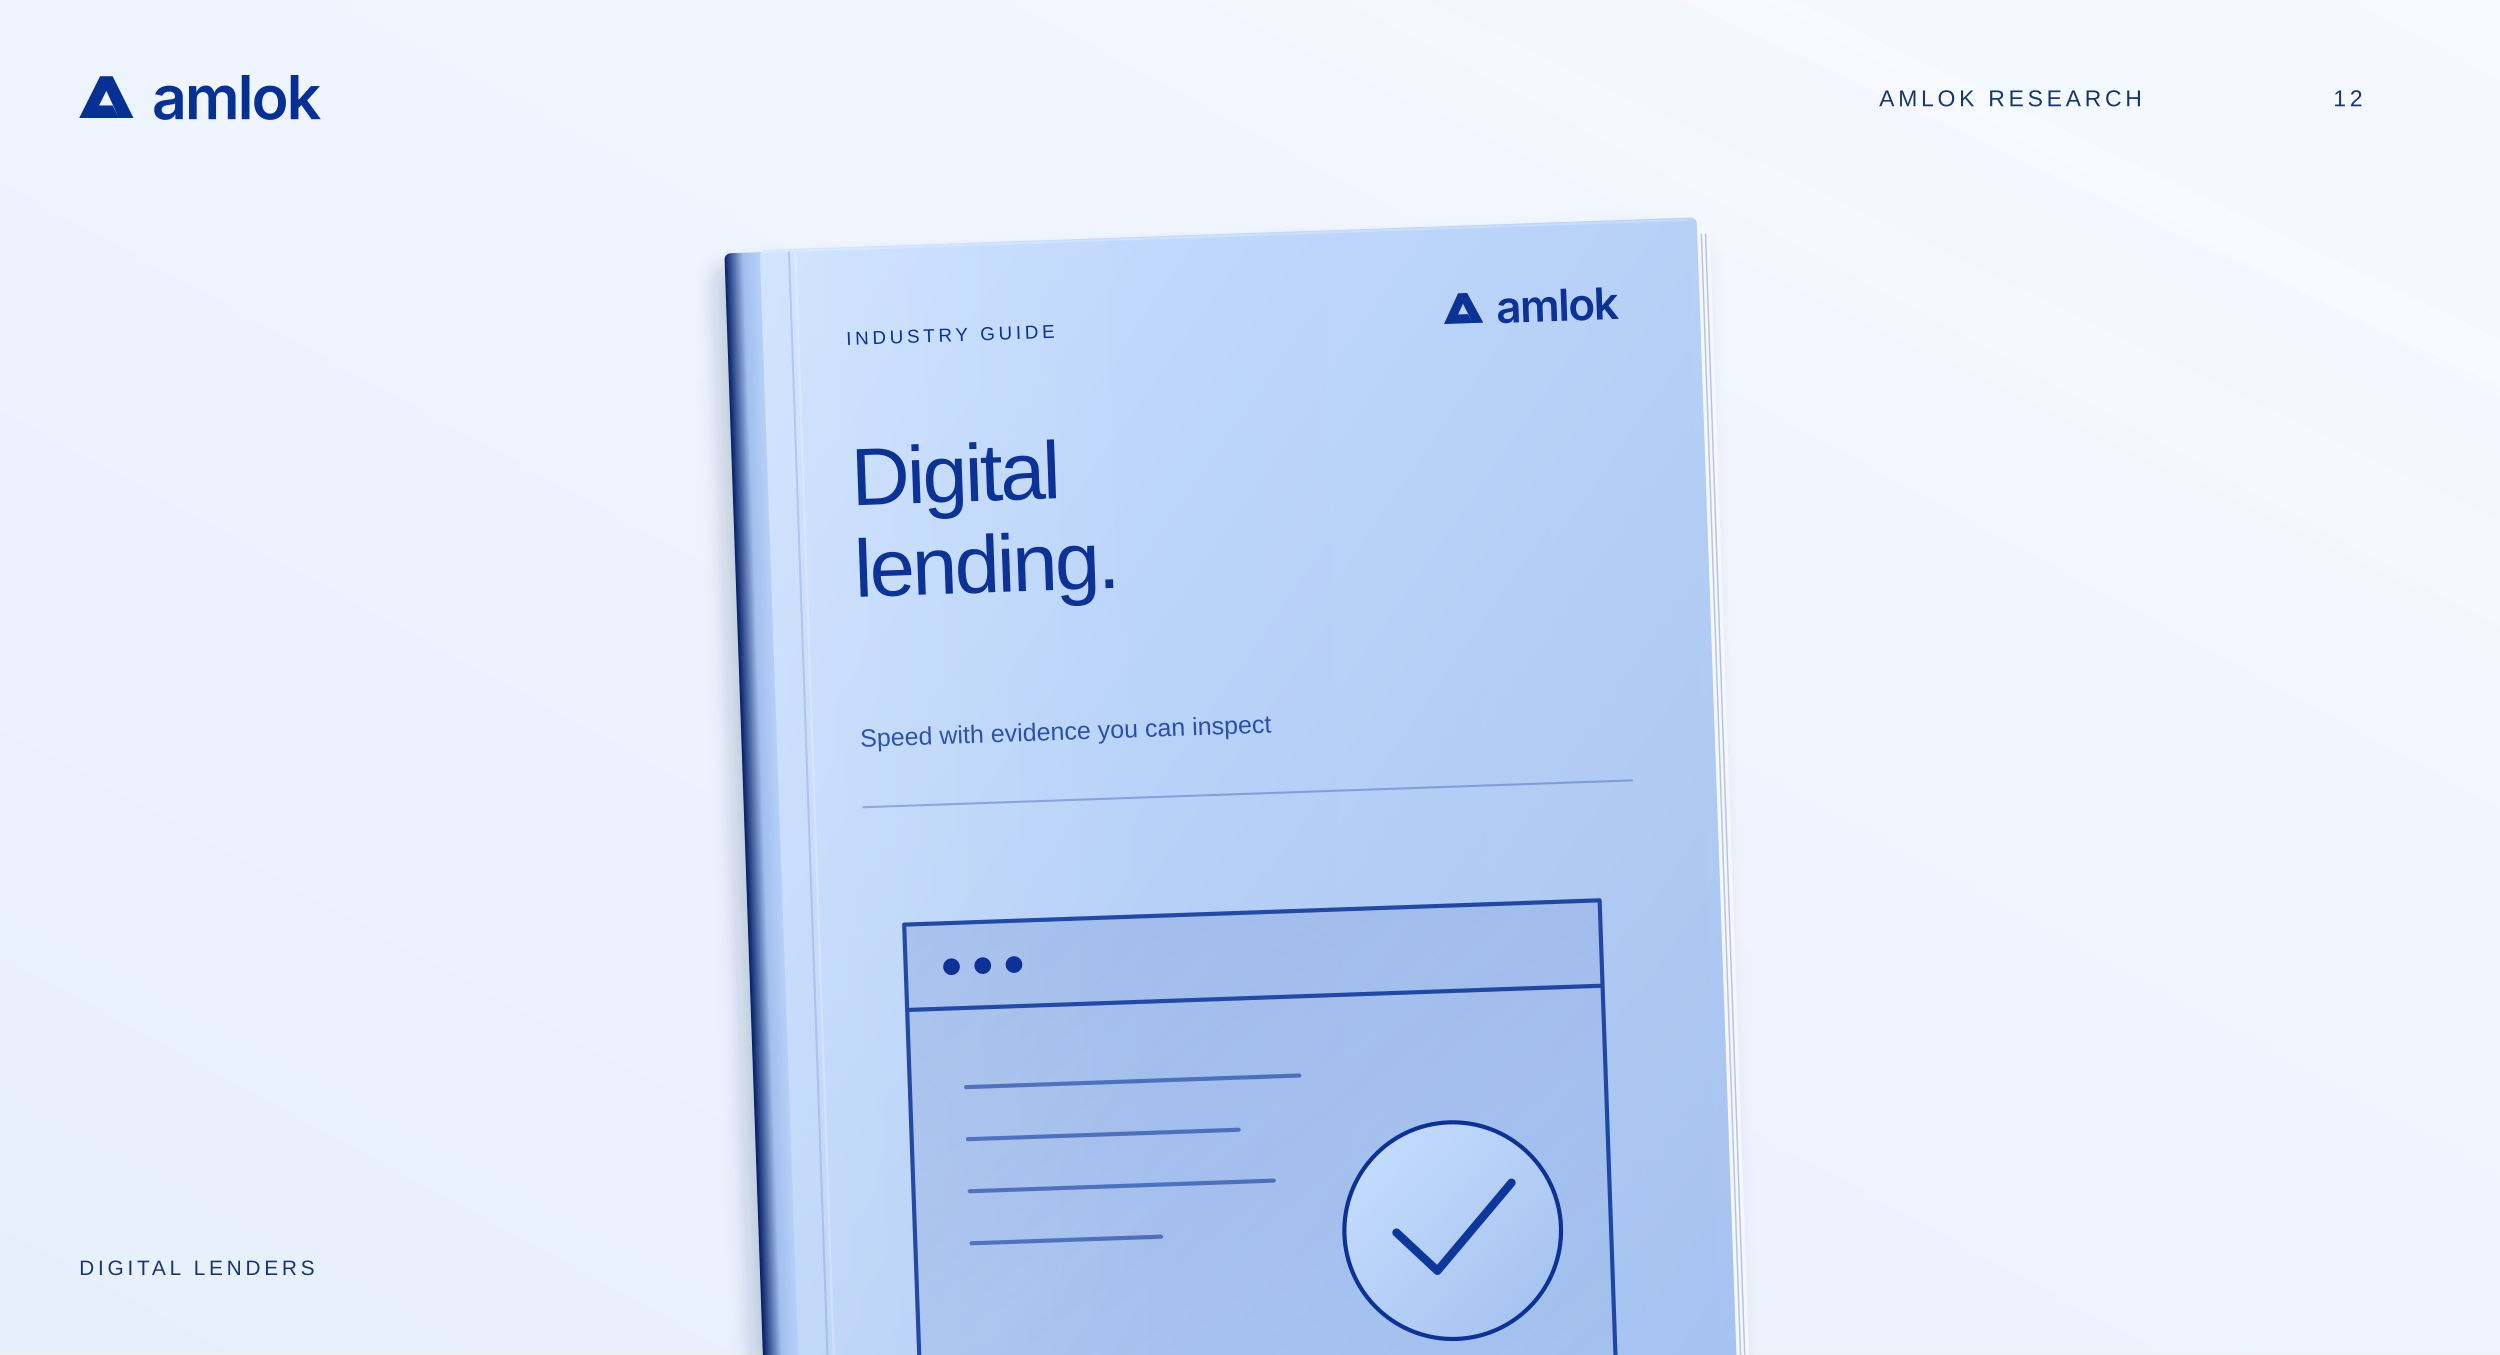
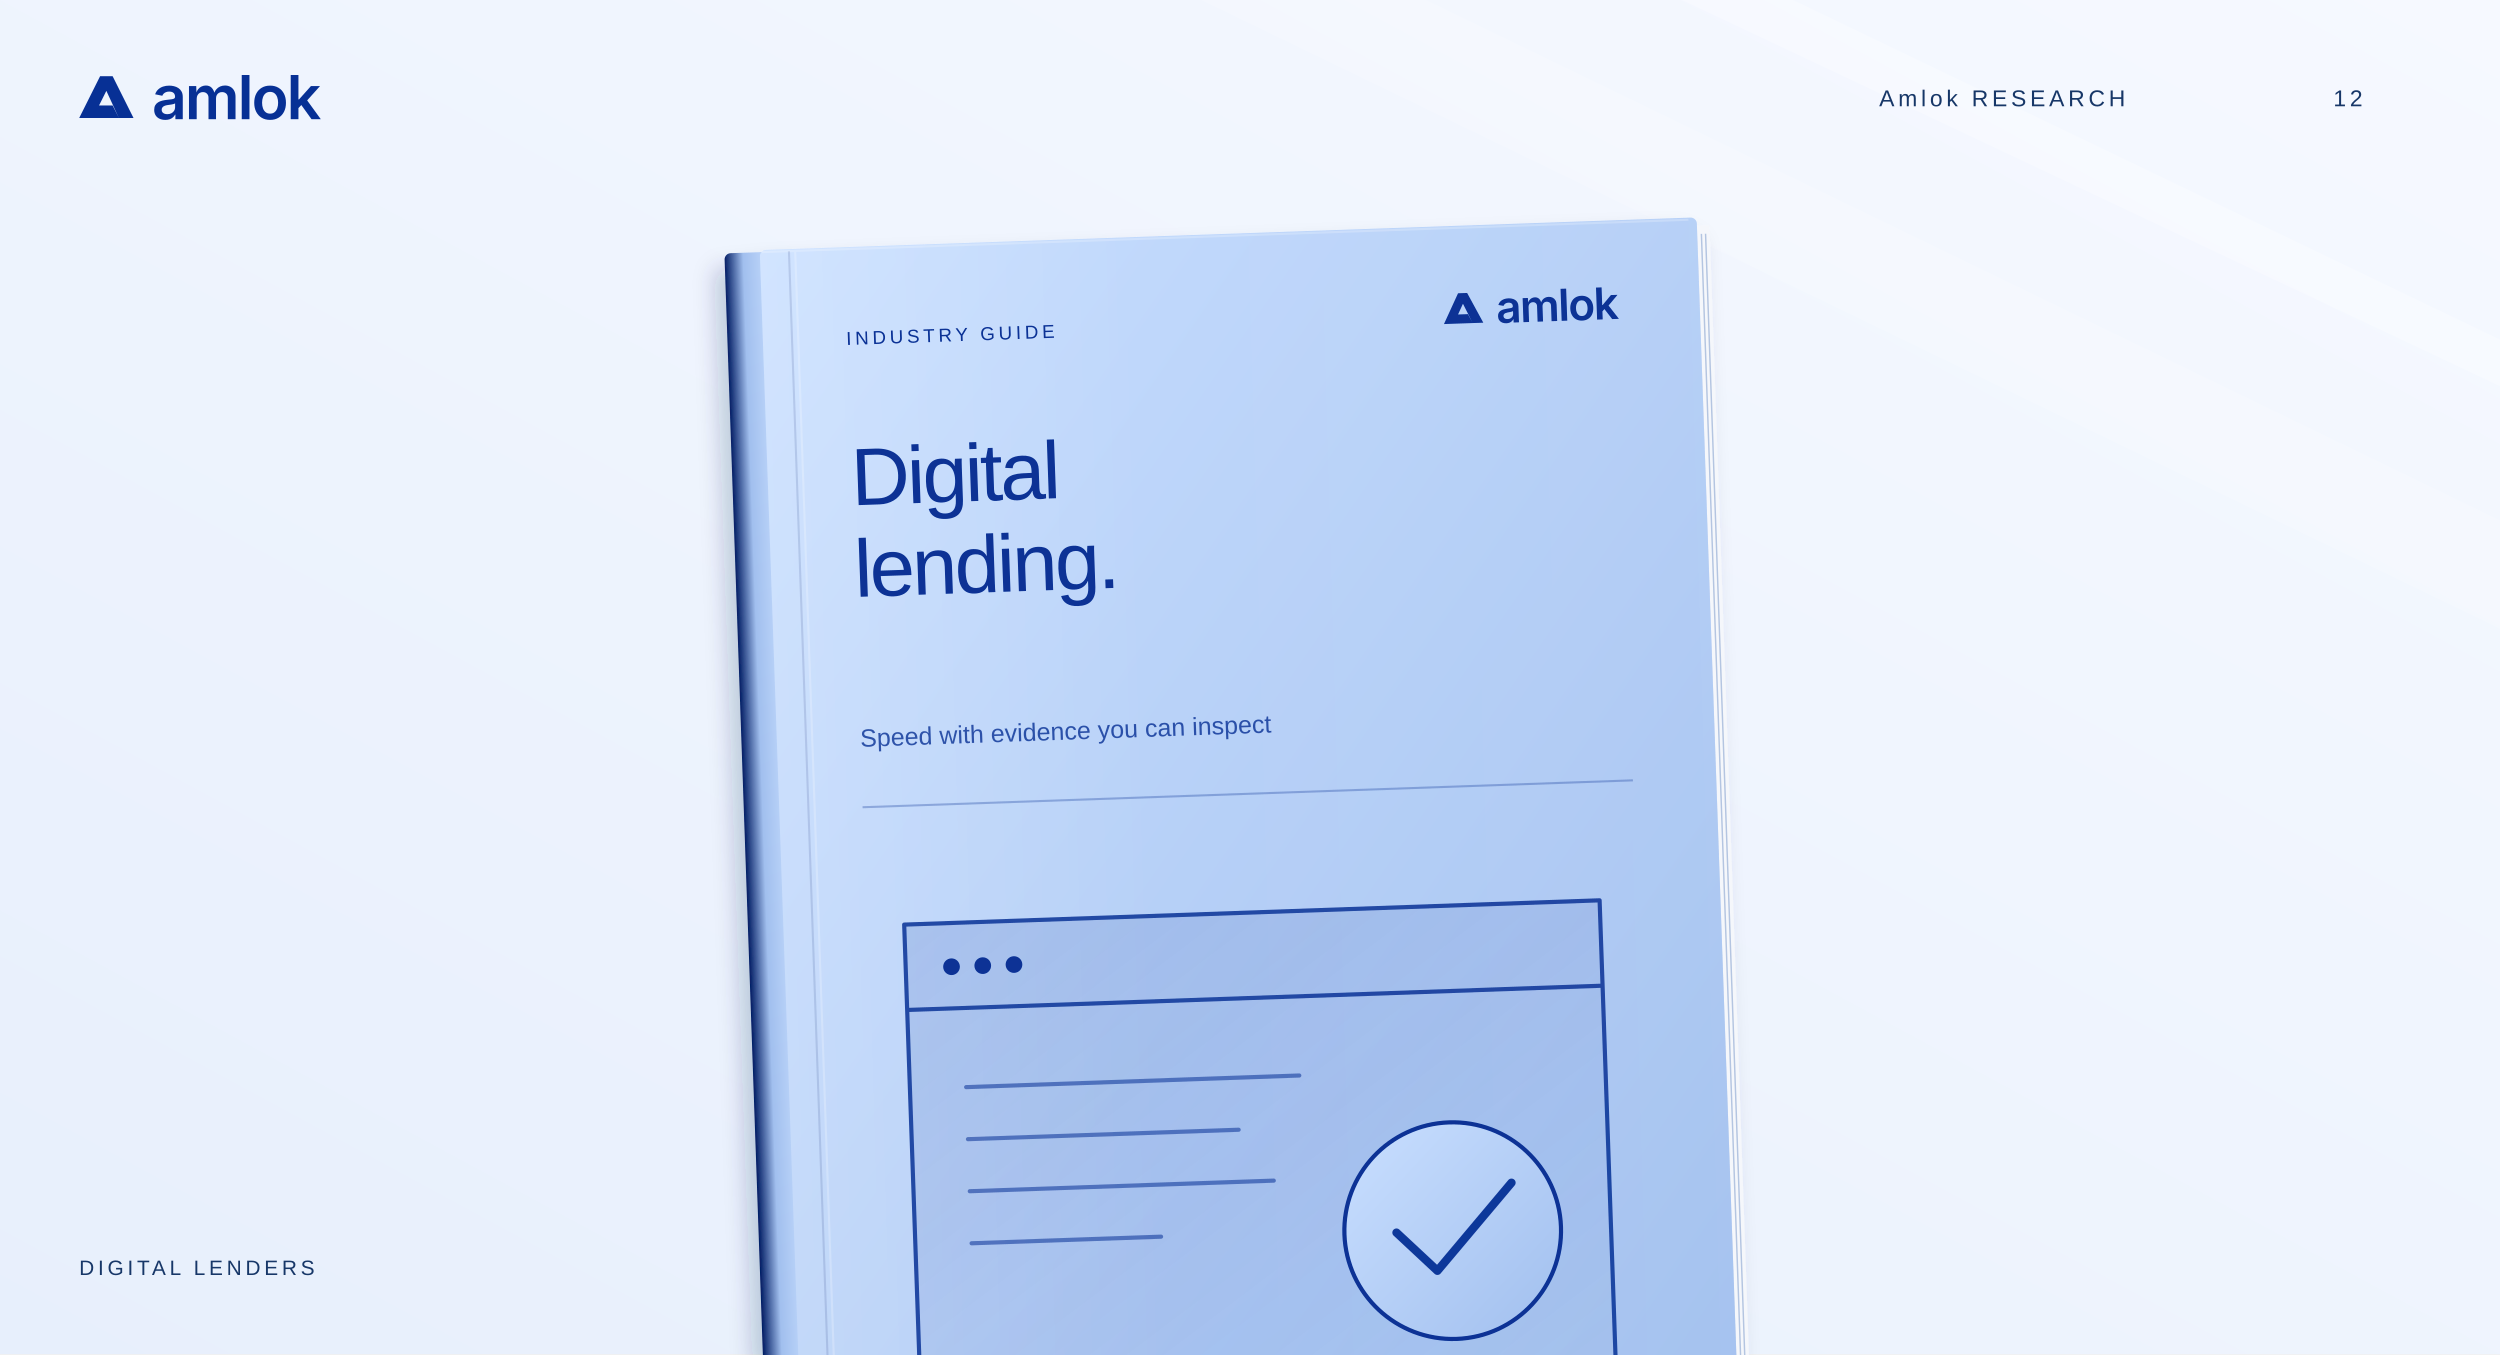
<svg xmlns="http://www.w3.org/2000/svg" width="1200" height="650" viewBox="0 0 1200 650">
  <defs>
    <linearGradient id="backdrop" x1="0" y1="1" x2="1" y2="0">
      <stop stop-color="#e7effc" />
      <stop offset="1" stop-color="#f6f9ff" />
    </linearGradient>
    <linearGradient id="cover" x1="0" y1="0" x2="1" y2="1">
      <stop stop-color="#c9dfff" />
      <stop offset="1" stop-color="#a1bfee" />
    </linearGradient>
    <linearGradient id="spine">
      <stop stop-color="#021d64" />
      <stop offset=".3" stop-color="#a1bfee" />
      <stop offset=".82" stop-color="#c9dfff" />
      <stop offset="1" stop-color="#a1bfee" />
    </linearGradient>
    <linearGradient id="glass" x1="0" y1="0" x2="1" y2="1">
      <stop stop-color="#073095" stop-opacity=".16" />
      <stop offset="1" stop-color="#073095" stop-opacity=".02" />
    </linearGradient>
    <linearGradient id="sheen">
      <stop stop-color="#fff" stop-opacity=".16" />
      <stop offset=".4" stop-color="#fff" stop-opacity="0" />
      <stop offset="1" stop-color="#fff" stop-opacity=".03" />
    </linearGradient>
    <filter id="shadow" x="-70%" y="-30%" width="220%" height="180%">
      <feDropShadow dx="-28" dy="30" stdDeviation="25" flood-color="#031e59" flood-opacity=".26" />
      <feDropShadow dx="-5" dy="7" stdDeviation="5" flood-color="#031e59" flood-opacity=".2" />
    </filter>
  </defs>
  <rect width="1200" height="650" fill="url(#backdrop)" />
  <path d="M540-70L1250 274V326L432-70Z" fill="#fff" opacity=".14" />
  <path d="M715-70L1250 187V209L659-70Z" fill="#fff" opacity=".24" />
  <svg x="38" y="36" width="116" height="21.56" viewBox="4.125 17.449 158.973 29.553" fill="#073095">
    <path transform="translate(0 10) scale(1.375)" d="M3 26 13 6h6l10 20h-7L16 13l-3.5 7H19l3 6H3Z" />
    <path d="M60.798 47.002Q58.721 47.002 57.06 46.253Q55.398 45.503 54.438 44.034Q53.477 42.566 53.477 40.41Q53.477 38.563 54.17 37.356Q54.863 36.149 56.05 35.426Q57.238 34.703 58.724 34.332Q60.21 33.962 61.797 33.795Q63.708 33.583 64.893 33.425Q66.077 33.267 66.638 32.918Q67.198 32.568 67.198 31.83V31.727Q67.198 30.648 66.764 29.902Q66.33 29.155 65.484 28.756Q64.637 28.357 63.387 28.357Q62.12 28.357 61.19 28.747Q60.259 29.137 59.671 29.76Q59.084 30.384 58.809 31.11L54.102 30.145Q54.752 28.209 56.1 26.948Q57.448 25.688 59.318 25.065Q61.188 24.441 63.367 24.441Q64.904 24.441 66.476 24.807Q68.048 25.173 69.361 26.024Q70.674 26.876 71.475 28.325Q72.275 29.773 72.275 31.952V46.551H67.419V43.54H67.213Q66.736 44.47 65.877 45.26Q65.018 46.049 63.759 46.526Q62.499 47.002 60.798 47.002ZM62.1 43.229Q63.673 43.229 64.821 42.608Q65.968 41.987 66.597 40.956Q67.227 39.925 67.227 38.716V36.132Q66.977 36.337 66.388 36.51Q65.798 36.684 65.061 36.819Q64.323 36.954 63.615 37.051Q62.908 37.148 62.414 37.213Q61.271 37.362 60.357 37.722Q59.444 38.082 58.92 38.716Q58.397 39.35 58.397 40.354Q58.397 41.297 58.877 41.936Q59.358 42.574 60.191 42.902Q61.023 43.229 62.1 43.229Z" />
    <path d="M76.361 46.551V24.715H81.129L81.324 29.963H80.952Q81.43 28.024 82.414 26.792Q83.398 25.559 84.718 24.963Q86.038 24.366 87.48 24.366Q89.841 24.366 91.298 25.852Q92.755 27.338 93.354 30.213H92.744Q93.198 28.263 94.283 26.963Q95.367 25.662 96.863 25.014Q98.359 24.366 100.055 24.366Q102.019 24.366 103.589 25.222Q105.159 26.077 106.072 27.734Q106.986 29.391 106.986 31.824V46.551H101.909V32.604Q101.909 30.578 100.799 29.636Q99.689 28.694 98.128 28.694Q96.902 28.694 96.007 29.222Q95.111 29.749 94.63 30.679Q94.148 31.609 94.148 32.841V46.551H89.198V32.379Q89.198 30.703 88.163 29.699Q87.128 28.694 85.505 28.694Q84.397 28.694 83.467 29.209Q82.537 29.724 81.987 30.717Q81.437 31.709 81.437 33.166V46.551Z" />
    <path d="M116.153 17.449V46.551H111.077V17.449Z" />
    <path d="M129.723 46.991Q126.543 46.991 124.198 45.582Q121.852 44.172 120.571 41.636Q119.289 39.101 119.289 35.741Q119.289 32.345 120.571 29.803Q121.852 27.261 124.198 25.851Q126.543 24.441 129.723 24.441Q132.915 24.441 135.259 25.851Q137.604 27.261 138.886 29.803Q140.167 32.345 140.167 35.741Q140.167 39.101 138.886 41.636Q137.604 44.172 135.259 45.582Q132.915 46.991 129.723 46.991ZM129.723 42.87Q131.501 42.87 132.677 41.913Q133.853 40.955 134.431 39.335Q135.009 37.714 135.009 35.727Q135.009 33.721 134.431 32.098Q133.853 30.476 132.677 29.519Q131.501 28.563 129.723 28.563Q127.95 28.563 126.783 29.519Q125.616 30.476 125.037 32.092Q124.459 33.709 124.459 35.727Q124.459 37.714 125.037 39.335Q125.616 40.955 126.783 41.913Q127.95 42.87 129.723 42.87Z" />
    <path d="M147.944 39.669V33.521H148.751L156.624 24.715H162.59L152.935 35.473H151.884ZM143.301 46.551V17.449H148.377V46.551ZM156.99 46.551 149.84 36.605 153.282 33.007 163.098 46.551Z" />
  </svg>
  <g fill="#173768" font-family="Arial, sans-serif" font-size="11" letter-spacing="1.8">
-     <text x="902" y="51">AMLOK RESEARCH</text>
+     <text x="902" y="51">Amlok RESEARCH</text>
    <text x="1120" y="51">12</text>
    <text x="38" y="612" font-size="10">DIGITAL LENDERS</text>
  </g>
  <g filter="url(#shadow)">
    <g transform="translate(375 112) rotate(-2 225 300)">
      <rect x="-17" y="1" width="30" height="600" rx="3" fill="url(#spine)" />
      <path d="M450 4H456V594H450Z" fill="#f5f7fb" />
      <path d="M452 8V591M454 8V591" stroke="#b4c5e1" stroke-width=".7" />
      <rect width="450" height="600" rx="3" fill="url(#cover)" />
      <path d="M14 1V600" stroke="#001d6b" stroke-opacity=".16" />
      <path d="M17 1V600M1 1H446" stroke="#fff" stroke-opacity=".22" />
      <rect width="450" height="600" rx="3" fill="url(#sheen)" />
      <g fill="#073095" font-family="Arial, sans-serif">
        <text x="40" y="47" font-size="9" letter-spacing="1.8">INDUSTRY GUIDE</text>
        <svg x="327" y="32" width="84" height="15.62" viewBox="4.125 17.449 158.973 29.553" fill="#073095">
          <path transform="translate(0 10) scale(1.375)" d="M3 26 13 6h6l10 20h-7L16 13l-3.5 7H19l3 6H3Z" />
          <path d="M60.798 47.002Q58.721 47.002 57.06 46.253Q55.398 45.503 54.438 44.034Q53.477 42.566 53.477 40.41Q53.477 38.563 54.17 37.356Q54.863 36.149 56.05 35.426Q57.238 34.703 58.724 34.332Q60.21 33.962 61.797 33.795Q63.708 33.583 64.893 33.425Q66.077 33.267 66.638 32.918Q67.198 32.568 67.198 31.83V31.727Q67.198 30.648 66.764 29.902Q66.33 29.155 65.484 28.756Q64.637 28.357 63.387 28.357Q62.12 28.357 61.19 28.747Q60.259 29.137 59.671 29.76Q59.084 30.384 58.809 31.11L54.102 30.145Q54.752 28.209 56.1 26.948Q57.448 25.688 59.318 25.065Q61.188 24.441 63.367 24.441Q64.904 24.441 66.476 24.807Q68.048 25.173 69.361 26.024Q70.674 26.876 71.475 28.325Q72.275 29.773 72.275 31.952V46.551H67.419V43.54H67.213Q66.736 44.47 65.877 45.26Q65.018 46.049 63.759 46.526Q62.499 47.002 60.798 47.002ZM62.1 43.229Q63.673 43.229 64.821 42.608Q65.968 41.987 66.597 40.956Q67.227 39.925 67.227 38.716V36.132Q66.977 36.337 66.388 36.51Q65.798 36.684 65.061 36.819Q64.323 36.954 63.615 37.051Q62.908 37.148 62.414 37.213Q61.271 37.362 60.357 37.722Q59.444 38.082 58.92 38.716Q58.397 39.35 58.397 40.354Q58.397 41.297 58.877 41.936Q59.358 42.574 60.191 42.902Q61.023 43.229 62.1 43.229Z" />
          <path d="M76.361 46.551V24.715H81.129L81.324 29.963H80.952Q81.43 28.024 82.414 26.792Q83.398 25.559 84.718 24.963Q86.038 24.366 87.48 24.366Q89.841 24.366 91.298 25.852Q92.755 27.338 93.354 30.213H92.744Q93.198 28.263 94.283 26.963Q95.367 25.662 96.863 25.014Q98.359 24.366 100.055 24.366Q102.019 24.366 103.589 25.222Q105.159 26.077 106.072 27.734Q106.986 29.391 106.986 31.824V46.551H101.909V32.604Q101.909 30.578 100.799 29.636Q99.689 28.694 98.128 28.694Q96.902 28.694 96.007 29.222Q95.111 29.749 94.63 30.679Q94.148 31.609 94.148 32.841V46.551H89.198V32.379Q89.198 30.703 88.163 29.699Q87.128 28.694 85.505 28.694Q84.397 28.694 83.467 29.209Q82.537 29.724 81.987 30.717Q81.437 31.709 81.437 33.166V46.551Z" />
          <path d="M116.153 17.449V46.551H111.077V17.449Z" />
          <path d="M129.723 46.991Q126.543 46.991 124.198 45.582Q121.852 44.172 120.571 41.636Q119.289 39.101 119.289 35.741Q119.289 32.345 120.571 29.803Q121.852 27.261 124.198 25.851Q126.543 24.441 129.723 24.441Q132.915 24.441 135.259 25.851Q137.604 27.261 138.886 29.803Q140.167 32.345 140.167 35.741Q140.167 39.101 138.886 41.636Q137.604 44.172 135.259 45.582Q132.915 46.991 129.723 46.991ZM129.723 42.87Q131.501 42.87 132.677 41.913Q133.853 40.955 134.431 39.335Q135.009 37.714 135.009 35.727Q135.009 33.721 134.431 32.098Q133.853 30.476 132.677 29.519Q131.501 28.563 129.723 28.563Q127.95 28.563 126.783 29.519Q125.616 30.476 125.037 32.092Q124.459 33.709 124.459 35.727Q124.459 37.714 125.037 39.335Q125.616 40.955 126.783 41.913Q127.95 42.87 129.723 42.87Z" />
          <path d="M147.944 39.669V33.521H148.751L156.624 24.715H162.59L152.935 35.473H151.884ZM143.301 46.551V17.449H148.377V46.551ZM156.99 46.551 149.84 36.605 153.282 33.007 163.098 46.551Z" />
        </svg>
        <text font-size="39" font-weight="500" letter-spacing="-1.3">
          <tspan x="40" y="124">Digital</tspan>
          <tspan x="40" y="168">lending.</tspan>
        </text>
        <text x="40" y="240" font-size="12" opacity=".8">Speed with evidence you can inspect</text>
        <path d="M40 269H410" stroke="#073095" stroke-opacity=".3" />
      </g>
      <g color="#073095" font-family="Arial, sans-serif">
        <path d="M58 326H392V561H58ZM58 367H392" fill="url(#glass)" stroke="currentColor" stroke-width="2" opacity="0.85" stroke-linecap="round" stroke-linejoin="round" />
        <circle cx="80" cy="347" r="4" fill="currentColor" opacity="1" />
        <circle cx="95" cy="347" r="4" fill="currentColor" opacity="1" />
        <circle cx="110" cy="347" r="4" fill="currentColor" opacity="1" />
        <path d="M85 405H245M85 430H215M85 455H231M85 480H176" fill="none" stroke="currentColor" stroke-width="2" opacity="0.55" stroke-linecap="round" stroke-linejoin="round" />
        <circle cx="316" cy="482" r="52" fill="url(#cover)" stroke="currentColor" stroke-width="2" />
        <path d="M289 482L308 501 345 460" fill="none" stroke="currentColor" stroke-width="4" opacity="0.95" stroke-linecap="round" stroke-linejoin="round" />
      </g>
    </g>
  </g>
</svg>
